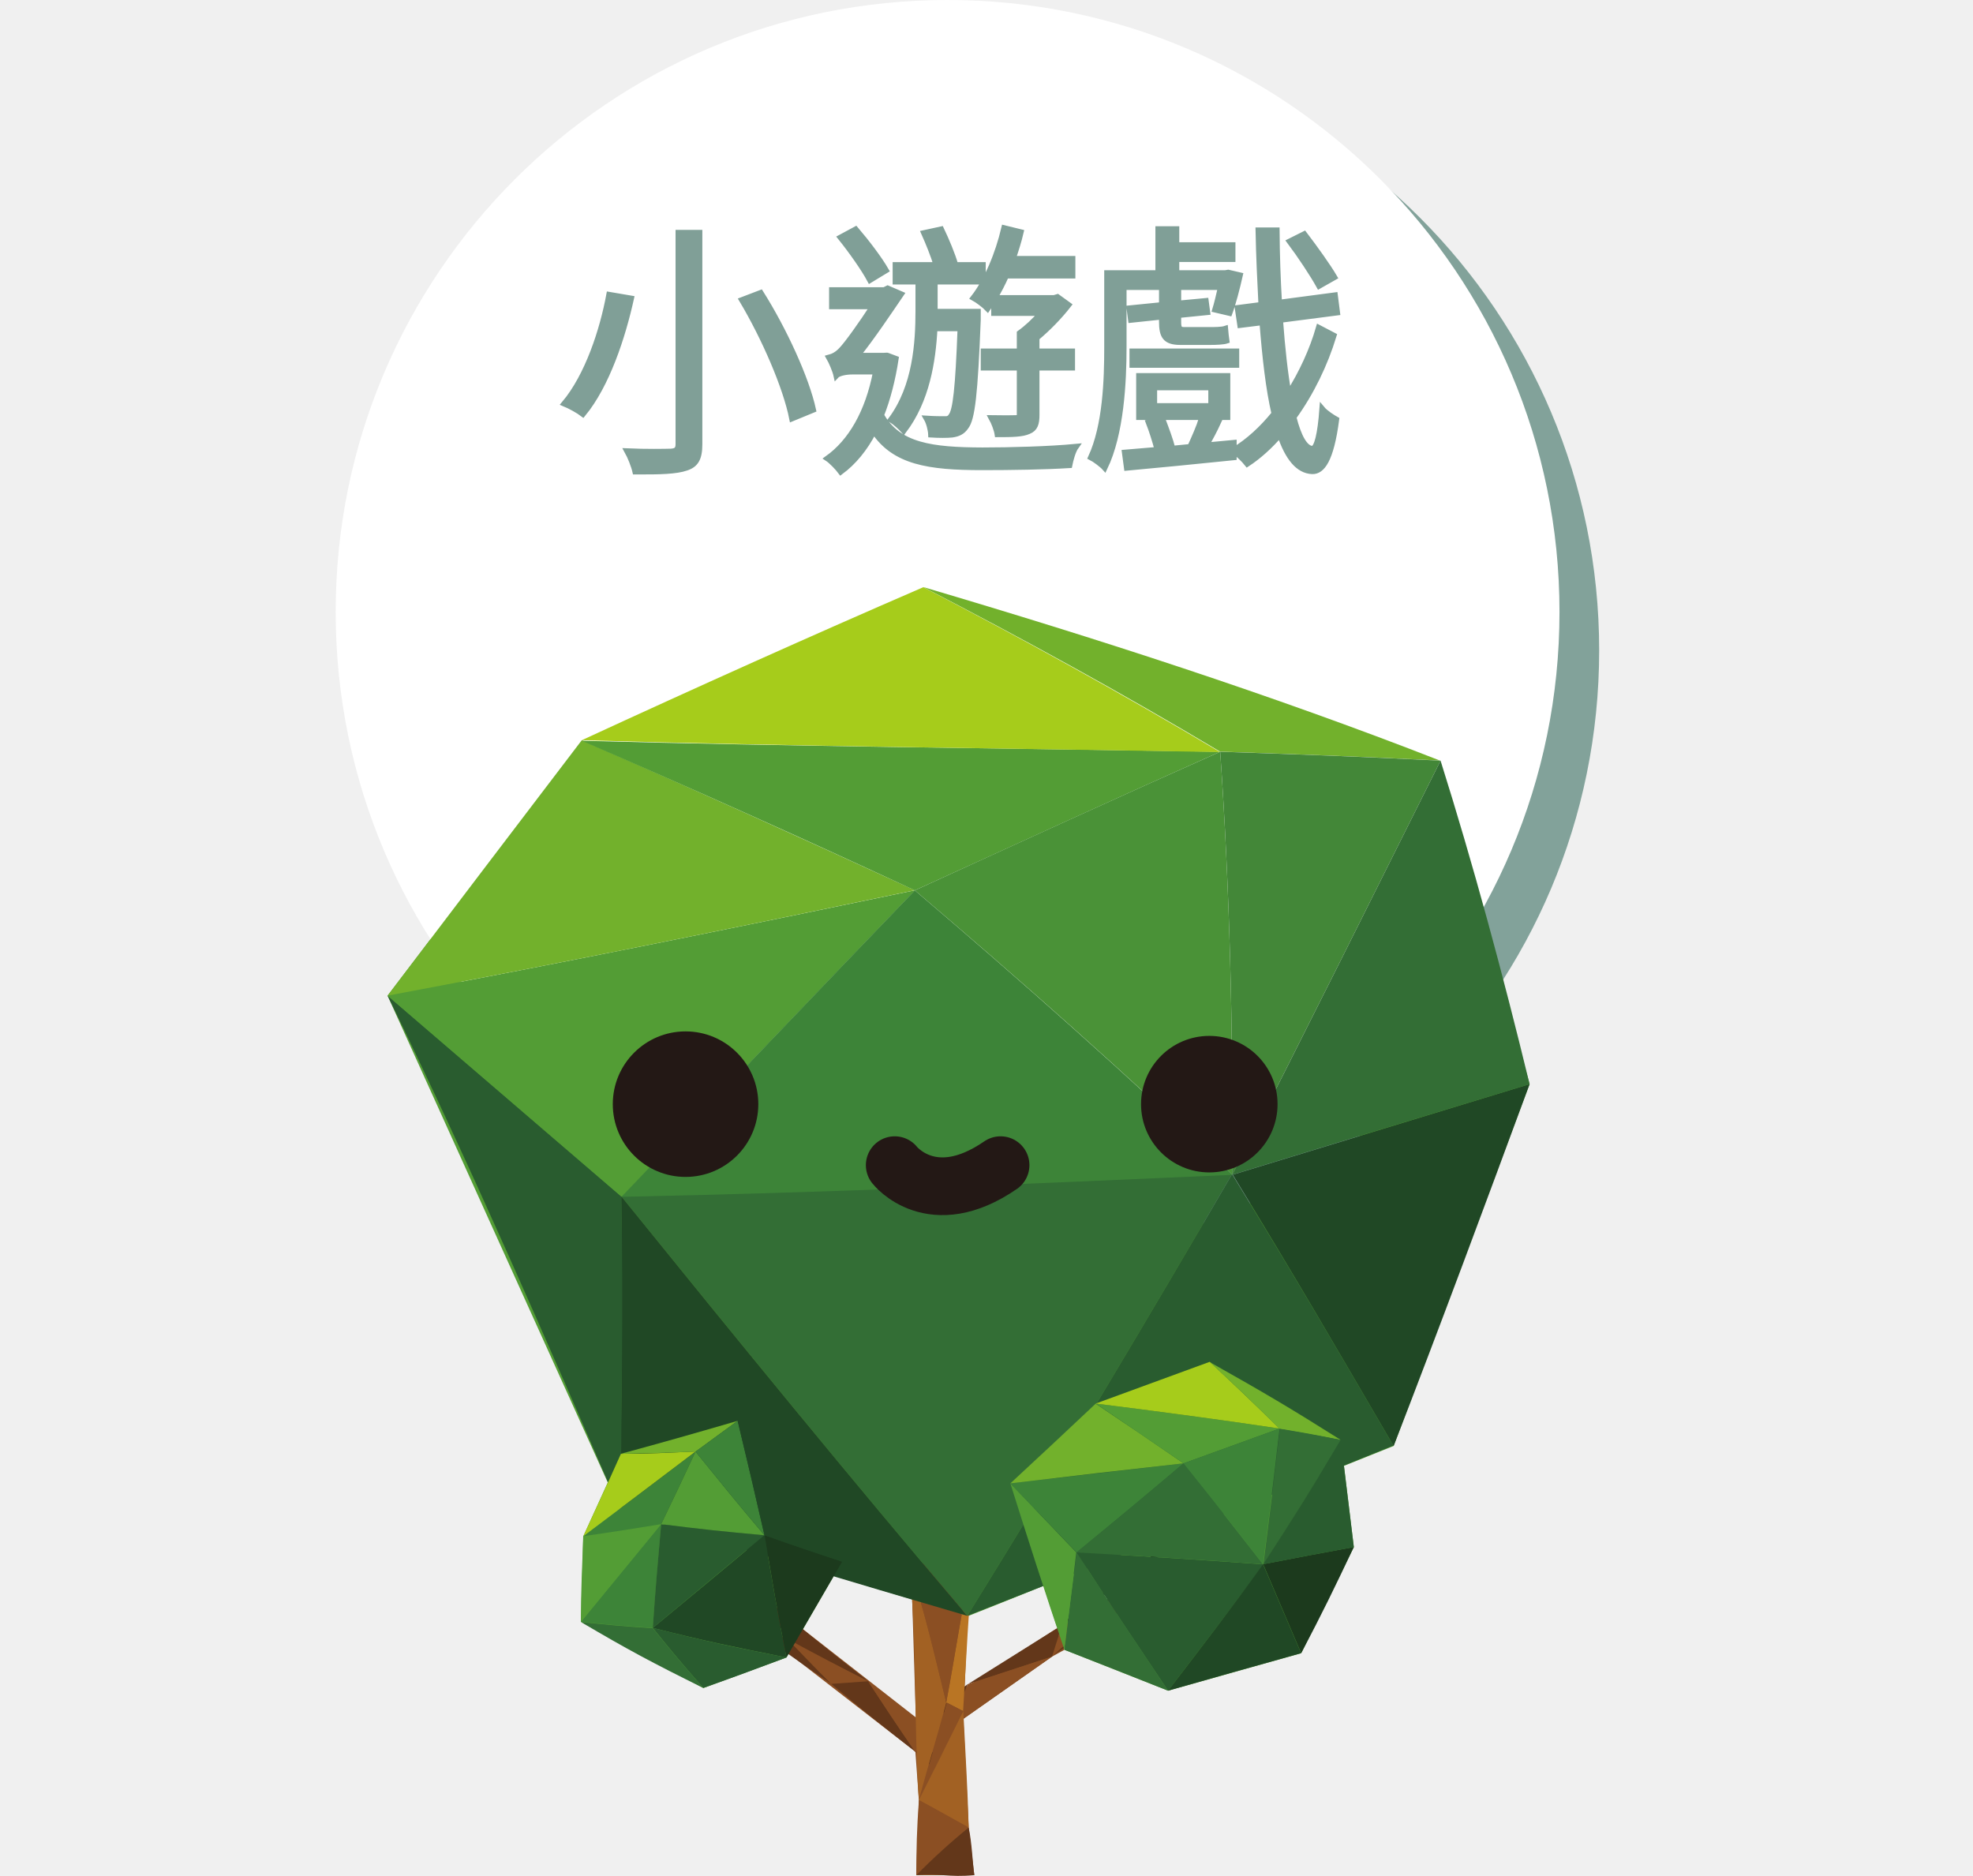
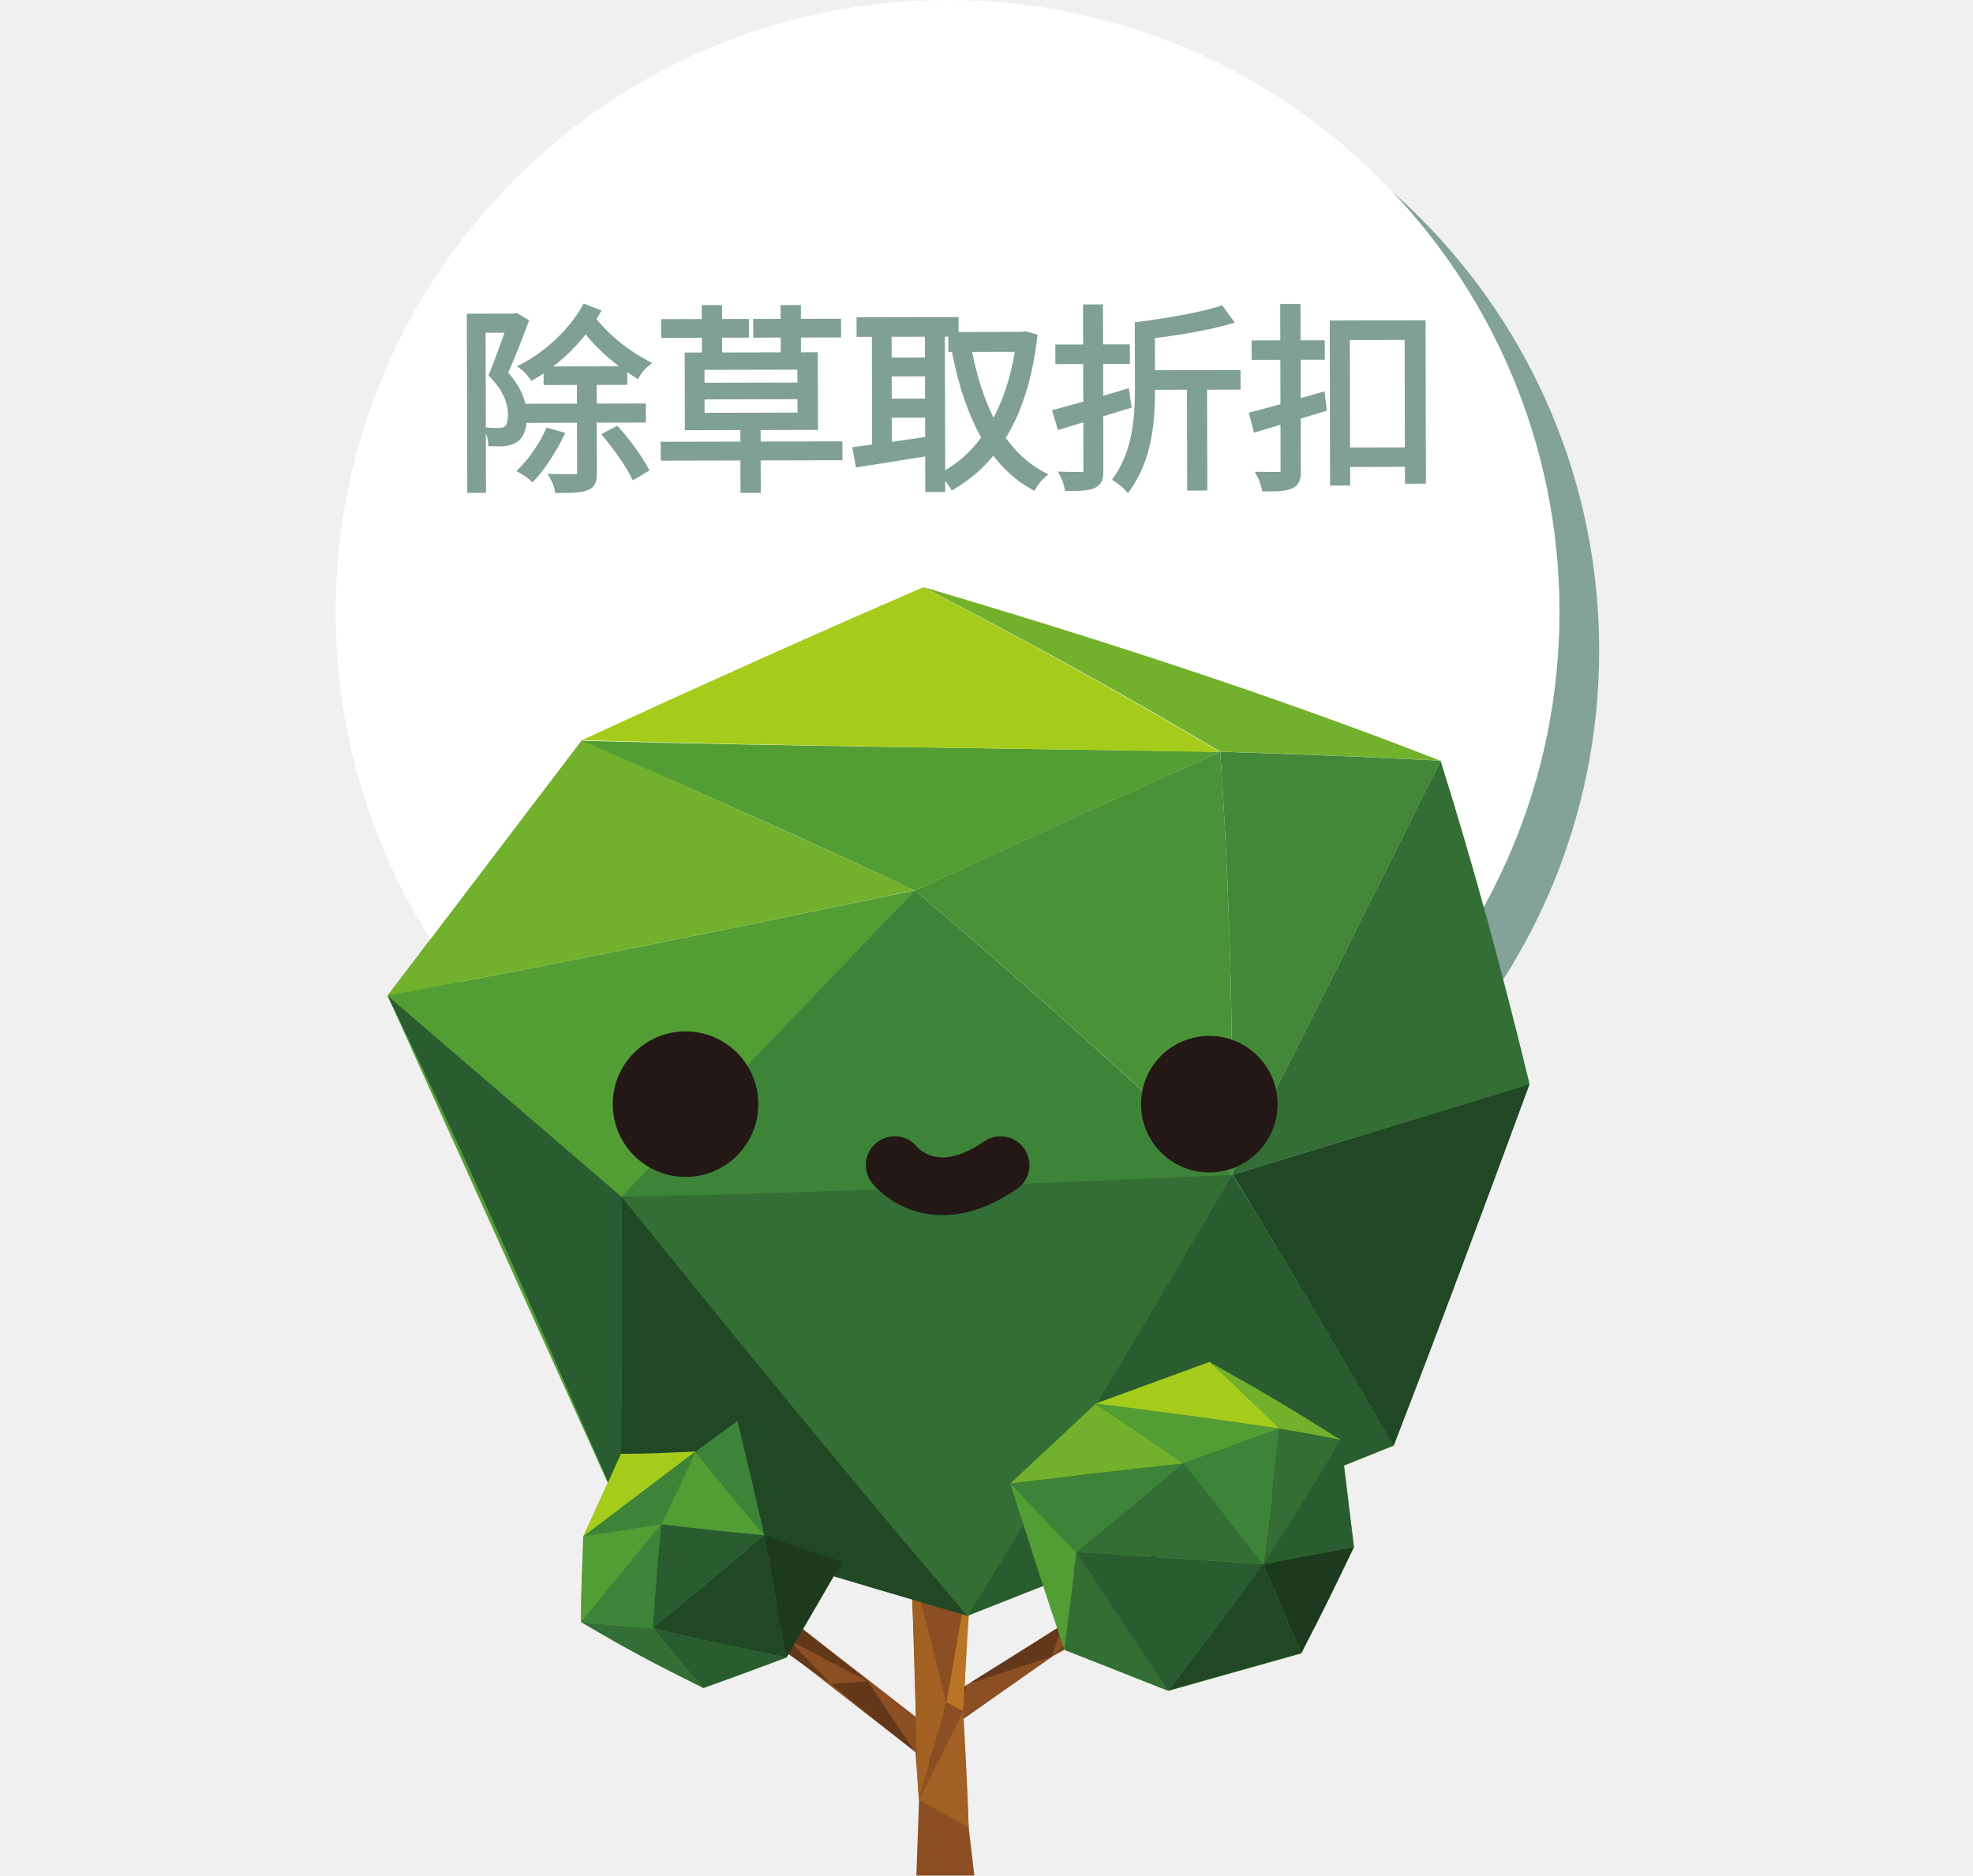
<svg xmlns="http://www.w3.org/2000/svg" id="圖層_1" data-name="圖層 1" viewBox="0 0 179.5 170.66">
  <defs>
-     <style>.cls-1{fill:#8b4f23;}.cls-2{fill:#539d35;}.cls-3{fill:#82a29a;}.cls-4,.cls-5{fill:#fff;}.cls-5{stroke:#040000;stroke-width:0.25px;}.cls-19,.cls-20,.cls-5{stroke-miterlimit:10;}.cls-6{fill:#63371a;}.cls-7{fill:#b97524;}.cls-8{fill:#a26123;}.cls-9{fill:#336e35;}.cls-10{fill:#295c2f;}.cls-11{fill:#204825;}.cls-12{fill:#72b12c;}.cls-13{fill:#3d8438;}.cls-14{fill:#a6cc1b;}.cls-15{fill:#4a9237;}.cls-16{fill:#438738;}.cls-17{fill:#1c3a1d;}.cls-18{fill:#231815;}.cls-19{fill:none;stroke:#231815;stroke-linecap:round;stroke-width:5.25px;}.cls-20{font-size:24px;fill:#809f97;stroke:#809f97;stroke-width:0.5px;font-family:NotoSansCJKtc-Regular-B5pc-H, Noto Sans CJK TC;}</style>
+     <style>.cls-1{fill:#8b4f23;}.cls-2{fill:#539d35;}.cls-3{fill:#82a29a;}.cls-4,.cls-5{fill:#fff;}.cls-5{stroke:#040000;stroke-width:0.25px;}.cls-19,.cls-20,.cls-5{stroke-miterlimit:10;}.cls-6{fill:#63371a;}.cls-7{fill:#b97524;}.cls-8{fill:#a26123;}.cls-9{fill:#336e35;}.cls-10{fill:#295c2f;}.cls-11{fill:#204825;}.cls-12{fill:#72b12c;}.cls-13{fill:#3d8438;}.cls-14{fill:#a6cc1b;}.cls-15{fill:#4a9237;}.cls-16{fill:#438738;}.cls-17{fill:#1c3a1d;}.cls-18{fill:#231815;}.cls-19{fill:none;stroke:#231815;stroke-linecap:round;stroke-width:5.25px;}.cls-20,.cls-21{isolation:isolate;}.cls-20{font-size:18px;fill:#809f97;stroke:#809f97;stroke-width:0.5px;font-family:NotoSansCJKtc-Regular-B5pc-H, Noto Sans CJK TC;}</style>
  </defs>
-   <polygon class="cls-1" points="88.64 170.59 88.13 166.26 87.64 156.37 95.71 150.71 96.84 150.09 96.1 148.17 87.76 153.57 88.03 147.04 82.99 145.57 83.32 156.24 72.99 148.17 71.73 150.4 83.28 159.36 83.6 163.76 83.36 170.59 88.64 170.59" />
-   <polygon class="cls-2" points="67.11 129.26 73.62 133.85 76.61 142.07 71.55 150.79 63.99 153.57 52.85 147.55 53.07 139.75 56.48 132.26 67.11 129.26" />
-   <polygon class="cls-2" points="110.07 123.89 121.98 130.98 123.17 140.75 118.38 150.4 106.27 153.81 96.84 150.09 91.92 134.95 99.68 127.69 110.07 123.89" />
-   <polygon class="cls-2" points="84.01 53.42 131.06 69.2 139.16 98.63 126.79 131.55 88.03 147.04 56.47 137.47 35.26 90.58 52.93 67.34 84.01 53.42" />
+   <path class="cls-1" d="M88.64,170.59l-.51-4.33-.49-9.89,8.07-5.66,1.13-.62-.74-1.92-8.34,5.4L88,147l-5-1.47.33,10.67L73,148.17l-1.26,2.23,11.55,9,.32,4.4-.24,6.83h5.28Z" />
+   <path class="cls-2" d="M67.11,129.26l6.51,4.59,3,8.22-5.06,8.72L64,153.57l-11.14-6,.22-7.8,3.41-7.49,10.63-3Zm43-5.37L122,131l1.19,9.77-4.79,9.65-12.11,3.41-9.43-3.72-4.92-15.14,7.76-7.26Z" />
+   <path class="cls-2" d="M84,53.42l47,15.78,8.1,29.43-12.37,32.92L88,147l-31.56-9.57L35.26,90.58,52.93,67.34Z" />
  <circle class="cls-3" cx="89.82" cy="59.17" r="55.67" />
  <circle class="cls-4" cx="86.21" cy="55.67" r="55.67" />
  <path class="cls-5" d="M105.94,140.84c-3.7,2.81-5.59,4.22-9.32,7l5.17-2.73C103.45,143.41,104.29,142.56,105.94,140.84Z" />
  <path class="cls-6" d="M101.79,145.11l5.26-2c-4.5,3-6.81,4.56-11.34,7.55C98.12,148.49,99.35,147.37,101.79,145.11Z" />
-   <path class="cls-1" d="M96.62,147.85l-.91,2.86c2.41-2.21,3.64-3.34,6.08-5.59Z" />
+   <path class="cls-1" d="M96.62,147.85l-.91,2.86,6.08-5.59Z" />
  <path class="cls-6" d="M96.62,147.85l-8.57,5.37,7.66-2.51Z" />
  <path class="cls-1" d="M95.71,150.71l-9.41,6.61c.67-1.62,1-2.44,1.75-4.1Z" />
-   <path class="cls-6" d="M85.62,155c.27.93.4,1.4.68,2.31.67-1.62,1-2.44,1.75-4.1Z" />
-   <path class="cls-6" d="M66.44,146.62c3.59,2.69,5.44,4,9.19,6.57-1.58-1.6-2.36-2.41-3.9-4C69.59,148.15,68.53,147.65,66.44,146.62Z" />
-   <path class="cls-6" d="M71.73,149.15c-1.21-1.81-1.81-2.72-3-4.56,4,3.43,6.08,5.1,10.26,8.36C76.06,151.46,74.6,150.7,71.73,149.15Z" />
-   <path class="cls-1" d="M75.63,153.19,79,153c-2.93-1.49-4.39-2.25-7.27-3.8C73.27,150.78,74,151.59,75.63,153.19Z" />
+   <path class="cls-6" d="M85.62,155c.27.93.4,1.4.68,2.31.67-1.62,1-2.44,1.75-4.1Zm-19.18-8.38c3.59,2.69,5.44,4,9.19,6.57-1.58-1.6-2.36-2.41-3.9-4C69.59,148.15,68.53,147.65,66.44,146.62Zm5.29,2.53c-1.21-1.81-1.81-2.72-3-4.56,4,3.43,6.08,5.1,10.26,8.36C76.06,151.46,74.6,150.7,71.73,149.15ZM0,0" />
  <path class="cls-6" d="M75.63,153.19c3,2.52,4.57,3.76,7.65,6.17-1.74-2.52-2.6-3.8-4.28-6.41Z" />
-   <path class="cls-1" d="M79,153c3.2,2.69,4.82,4,8.06,6.57l-3.78-.17C81.53,156.84,80.68,155.56,79,153Z" />
+   <path class="cls-1" d="M79,153c3.2,2.69,4.82,4,8.06,6.57l-3.78-.17c-1.75-2.56-2.6-3.84-4.28-6.4Z" />
  <path class="cls-6" d="M86.14,161.89c.36-.94.54-1.41.92-2.37l-3.78-.17C84.42,160.38,85,160.89,86.14,161.89Z" />
  <path class="cls-7" d="M88.62,141.44c-.53,4.8-.7,9.55-1,14.23l-1.55-.78C86.94,150.47,87.52,146,88.62,141.44Z" />
-   <path class="cls-8" d="M86.09,154.9c-1-4.1-1.93-8.27-3.36-12.48.7,7.07.41,14.34.86,21.35C84.51,160.34,85.1,158.57,86.09,154.9Z" />
+   <path class="cls-8" d="M86.09,154.9c-1-4.1-1.93-8.27-3.36-12.48.7,7.07.41,14.34.86,21.35.92-3.43,1.51-5.2,2.5-8.87Z" />
  <path class="cls-1" d="M87.64,155.67c-1.6,3.35-2.48,5-4,8.09.91-3.42,1.5-5.2,2.5-8.87Z" />
  <path class="cls-8" d="M87.64,155.67c.22,4.42.37,6.56.49,10.59-1.79-1-2.64-1.48-4.53-2.5C85.16,160.64,86,159,87.64,155.67Z" />
-   <path class="cls-1" d="M83.6,163.76c-.2,2.83-.22,4.2-.24,6.83a58.54,58.54,0,0,1,4.76-4.33C86.33,165.29,85.49,164.79,83.6,163.76Z" />
-   <path class="cls-6" d="M88.64,170.59c-2.37.23-3.16-.2-5.27,0a58.54,58.54,0,0,1,4.76-4.33C88.44,167.82,88.45,169.12,88.64,170.59Z" />
  <path class="cls-1" d="M86.09,154.9c.84-4.43,1.43-8.93,2.53-13.45l-5.88,1C84.16,146.63,85.06,150.8,86.09,154.9Z" />
  <path class="cls-9" d="M88,147c-10.68-12.56-21.11-25.36-31.49-38.18,18.53-.37,37.06-1.18,55.58-2C104.27,120.26,96.23,133.71,88,147Z" />
  <path class="cls-10" d="M88,147c13.08-5.12,26-10.32,38.76-15.49-5.72-9.81-8.61-14.8-14.67-24.69C104.27,120.26,96.23,133.71,88,147Z" />
  <path class="cls-11" d="M88,147c-10.65-3.11-21.15-6.27-31.56-9.57.07-11.34.23-17.15.07-28.61C66.92,121.69,77.35,134.48,88,147Z" />
-   <path class="cls-10" d="M56.47,137.48C49.64,121.76,42.8,106,35.26,90.58c7.12,6.1,14.16,12.18,21.28,18.29C56.7,120.33,56.54,126.13,56.47,137.48Z" />
+   <path class="cls-10" d="M56.47,137.48C49.64,121.76,42.8,106,35.26,90.58c7.12,6.1,14.16,12.18,21.28,18.29.16,11.46,0,17.26-.07,28.61Z" />
  <path class="cls-2" d="M35.26,90.58c16.39-3.07,32.26-6.31,48-9.59-8.79,9.14-17.67,18.47-26.69,27.88C49.42,102.76,42.38,96.68,35.26,90.58Z" />
-   <path class="cls-12" d="M35.26,90.58C41.21,82.74,47.09,75,52.93,67.34c10.21,4.48,20.22,9,30.3,13.65C67.53,84.27,51.66,87.51,35.26,90.58Z" />
+   <path class="cls-12" d="M35.26,90.58q8.93-11.76,17.67-23.24c10.21,4.48,20.22,9,30.3,13.65C67.53,84.27,51.66,87.51,35.26,90.58Z" />
  <path class="cls-13" d="M83.23,81c9.59,8.16,19.21,16.68,28.89,25.88-18.52.82-37,1.63-55.58,2C65.56,99.46,74.44,90.13,83.23,81Z" />
  <path class="cls-2" d="M83.23,81c9.31-4.25,18.52-8.48,27.78-12.61-19.36-.31-38.73-.48-58.08-1C63.14,71.82,73.15,76.31,83.23,81Z" />
  <path class="cls-14" d="M52.93,67.34C63.4,62.51,73.72,57.87,84,53.42c9,4.69,17.94,9.6,27,15C91.65,68.08,72.28,67.9,52.93,67.34Z" />
  <path class="cls-15" d="M112.12,106.87c.06-13.07-.23-26-1.11-38.48C101.75,72.51,92.54,76.74,83.23,81,92.82,89.15,102.44,97.67,112.12,106.87Z" />
  <path class="cls-12" d="M111,68.38c8.18.28,12.23.43,20,.81-15.36-6-31.23-11.12-47-15.78C93.06,58.11,102,63,111,68.38Z" />
  <path class="cls-16" d="M131.06,69.2c-6.19,12.37-12.46,25-18.94,37.67.06-13.07-.23-26-1.11-38.48C119.19,68.66,123.24,68.82,131.06,69.2Z" />
-   <path class="cls-11" d="M126.79,131.55c4.26-11,8.35-22,12.37-32.92-9,2.74-18,5.49-27,8.24C118.18,116.75,121.07,121.74,126.79,131.55Z" />
+   <path class="cls-11" d="M126.79,131.55c4.26-11,8.35-22,12.37-32.92l-27,8.24C118.18,116.75,121.07,121.74,126.79,131.55Z" />
  <path class="cls-9" d="M139.16,98.63c-2.44-10.07-5.13-20-8.1-29.43-6.19,12.37-12.46,25-18.94,37.67C121.13,104.12,130.12,101.37,139.16,98.63Z" />
  <path class="cls-10" d="M106.27,153.81c-3.28-4.89-5-7.42-8.32-12.57,5.63.31,11.28.66,17,1.08C111.51,147,109.72,149.3,106.27,153.81Z" />
  <path class="cls-11" d="M106.27,153.81c4.92-1.4,7.37-2.09,12.1-3.41l-3.46-8.09C111.51,147,109.72,149.3,106.27,153.81Z" />
  <path class="cls-9" d="M106.27,153.81c-3.71-1.48-5.6-2.22-9.43-3.72.41-3.48.65-5.26,1.11-8.85C101.32,146.39,103,148.92,106.27,153.81Z" />
  <path class="cls-2" d="M96.84,150.09c-1.7-5-3.33-10.09-4.92-15.14l6,6.28C97.49,144.83,97.26,146.61,96.84,150.09Z" />
-   <path class="cls-13" d="M91.92,134.95q7.88-.92,15.76-1.82c-3.83,3.24-5.8,4.87-9.72,8.11Z" />
+   <path class="cls-13" d="M91.92,134.95l15.76-1.82c-3.83,3.24-5.8,4.87-9.72,8.11Z" />
  <path class="cls-12" d="M91.92,134.95c3.12-2.9,4.69-4.35,7.76-7.25,3.25,2.17,4.85,3.26,8,5.43Q99.79,134,91.92,134.95Z" />
-   <path class="cls-9" d="M107.68,133.13c2.95,3.7,4.39,5.54,7.24,9.18-5.67-.42-11.33-.76-17-1.08C101.88,138,103.85,136.36,107.68,133.13Z" />
+   <path class="cls-9" d="M107.68,133.13c2.95,3.7,4.39,5.54,7.24,9.18-5.67-.42-11.33-.76-17-1.08,4-3.23,5.93-4.87,9.76-8.1Z" />
  <path class="cls-2" d="M107.68,133.13l8.74-3.17c-5.64-.84-11.21-1.58-16.73-2.27C102.93,129.87,104.54,131,107.68,133.13Z" />
  <path class="cls-14" d="M99.68,127.69l10.38-3.8c2.59,2.42,3.86,3.64,6.35,6.07C110.78,129.12,105.21,128.38,99.68,127.69Z" />
  <path class="cls-13" d="M114.91,142.31c.62-4.88.93-7.37,1.5-12.35l-8.74,3.17C110.63,136.83,112.07,138.67,114.91,142.31Z" />
  <path class="cls-12" d="M116.42,130c2.27.39,3.39.59,5.56,1-4.56-2.88-6.95-4.29-11.91-7.08C112.66,126.31,113.93,127.53,116.42,130Z" />
  <path class="cls-9" d="M122,131c-2.69,4.54-4.13,6.82-7.06,11.33.62-4.88.93-7.37,1.5-12.35C118.69,130.35,119.8,130.56,122,131Z" />
  <path class="cls-17" d="M118.38,150.4c2-3.81,2.94-5.75,4.79-9.66-3.2.59-4.86.9-8.25,1.56Z" />
  <path class="cls-10" d="M123.17,140.75c-.47-3.87-.71-5.84-1.19-9.77-2.69,4.54-4.13,6.82-7.06,11.33C118.31,141.65,120,141.34,123.17,140.75Z" />
  <path class="cls-11" d="M71.55,150.79c-5-1-7.46-1.51-12.16-2.69,3.92-3.24,6-4.95,10.16-8.44C70.31,144.17,70.68,146.42,71.55,150.79Z" />
  <path class="cls-17" d="M71.55,150.79c2-3.42,3-5.18,5.07-8.72-2.86-.94-4.28-1.42-7.06-2.41C70.31,144.17,70.68,146.42,71.55,150.79Z" />
  <path class="cls-10" d="M71.55,150.79c-3.08,1.16-4.6,1.72-7.56,2.77-1.9-2.15-2.82-3.25-4.6-5.46C64.09,149.28,66.55,149.81,71.55,150.79Z" />
  <path class="cls-9" d="M64,153.57c-4.65-2.3-6.92-3.51-11.13-6,2.54.26,3.85.38,6.53.56C61.17,150.32,62.09,151.42,64,153.57Z" />
  <path class="cls-13" d="M52.85,147.55l7.3-8.89c-.32,3.82-.5,5.72-.76,9.45C56.71,147.92,55.39,147.81,52.85,147.55Z" />
  <path class="cls-2" d="M52.85,147.55c0-3.08.11-4.65.21-7.8,2.74-.39,4.16-.61,7.08-1.09Z" />
-   <path class="cls-10" d="M60.15,138.66c3.65.46,5.54.66,9.4,1-4.19,3.49-6.25,5.2-10.16,8.44C59.64,144.38,59.82,142.48,60.15,138.66Z" />
+   <path class="cls-10" d="M60.15,138.66c3.65.46,5.54.66,9.4,1L59.39,148.1C59.64,144.38,59.82,142.48,60.15,138.66Z" />
  <path class="cls-13" d="M60.15,138.66c1.26-2.62,1.89-3.95,3.13-6.6-4.21,3.19-6.27,4.75-10.21,7.69C55.81,139.36,57.23,139.14,60.15,138.66Z" />
-   <path class="cls-14" d="M53.07,139.75c1.37-3,2.07-4.46,3.42-7.49,2.64,0,4-.09,6.79-.21C59.07,135.24,57,136.8,53.07,139.75Z" />
+   <path class="cls-14" d="M53.07,139.75c1.37-3,2.07-4.46,3.42-7.49,2.64,0,4-.09,6.79-.21-4.21,3.19-6.28,4.75-10.21,7.7Z" />
  <path class="cls-2" d="M69.55,139.67c-2.54-3-3.79-4.55-6.27-7.61-1.24,2.66-1.88,4-3.13,6.6C63.79,139.12,65.69,139.32,69.55,139.67Z" />
-   <path class="cls-12" d="M63.28,132.06l3.83-2.8c-4.41,1.28-6.55,1.89-10.63,3C59.12,132.21,60.49,132.17,63.28,132.06Z" />
  <path class="cls-13" d="M67.11,129.26c1,4.16,1.49,6.26,2.44,10.41-2.54-3-3.79-4.55-6.27-7.61Z" />
-   <path class="cls-11" d="M76.61,142.07c-1.2-3.27-1.78-4.92-3-8.23l-4.07,5.82C72.34,140.65,73.76,141.13,76.61,142.07Z" />
+   <path class="cls-11" d="M76.61,142.07c-1.2-3.27-1.78-4.92-3-8.23l-4.07,5.82c2.8,1,4.22,1.47,7.07,2.41Z" />
  <path class="cls-11" d="M73.62,133.85c-2.63-1.82-3.93-2.74-6.51-4.59,1,4.16,1.49,6.26,2.44,10.41Z" />
  <circle class="cls-18" cx="62.37" cy="100.45" r="6.62" />
  <circle class="cls-18" cx="110.02" cy="100.45" r="6.21" />
  <path class="cls-19" d="M81.4,106s3.36,4.32,9.63,0" />
-   <text class="cls-20" transform="translate(50.57 40.99)">小遊戲</text>
+   <text class="cls-20" transform="translate(41.35 43.2) rotate(-0.13)">除草取折扣</text>
+   <text class="cls-21" />
</svg>
